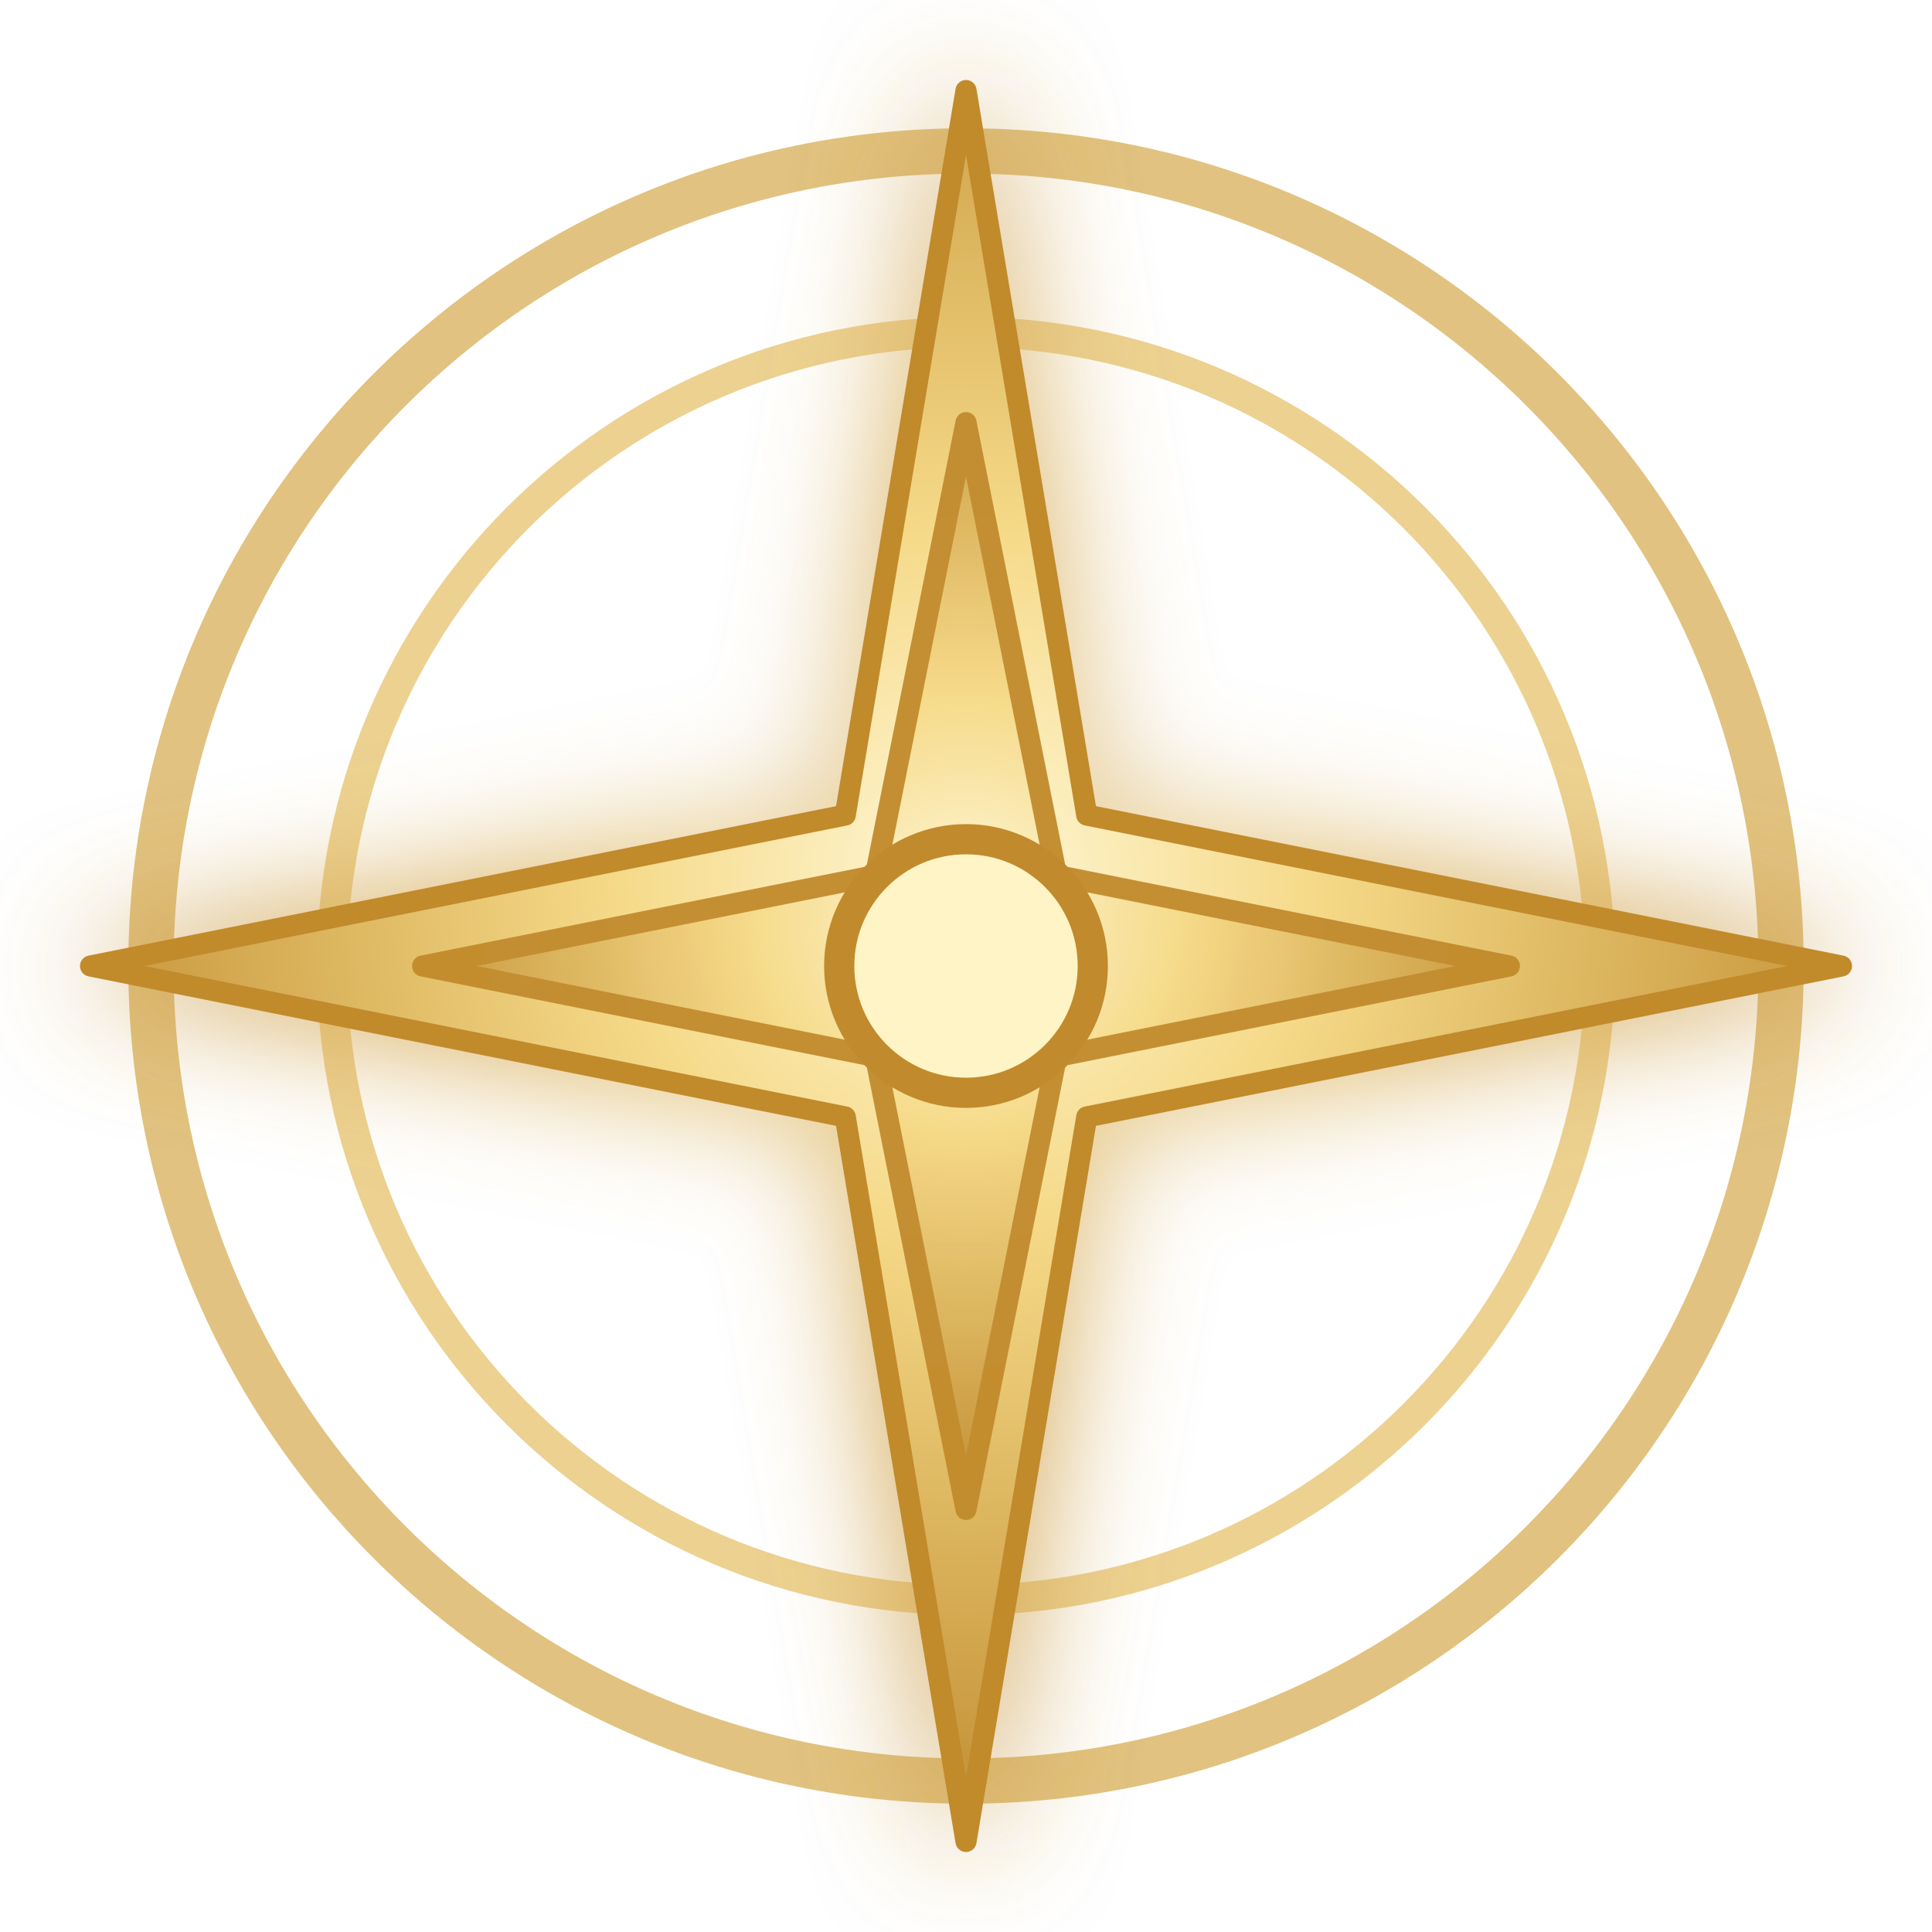
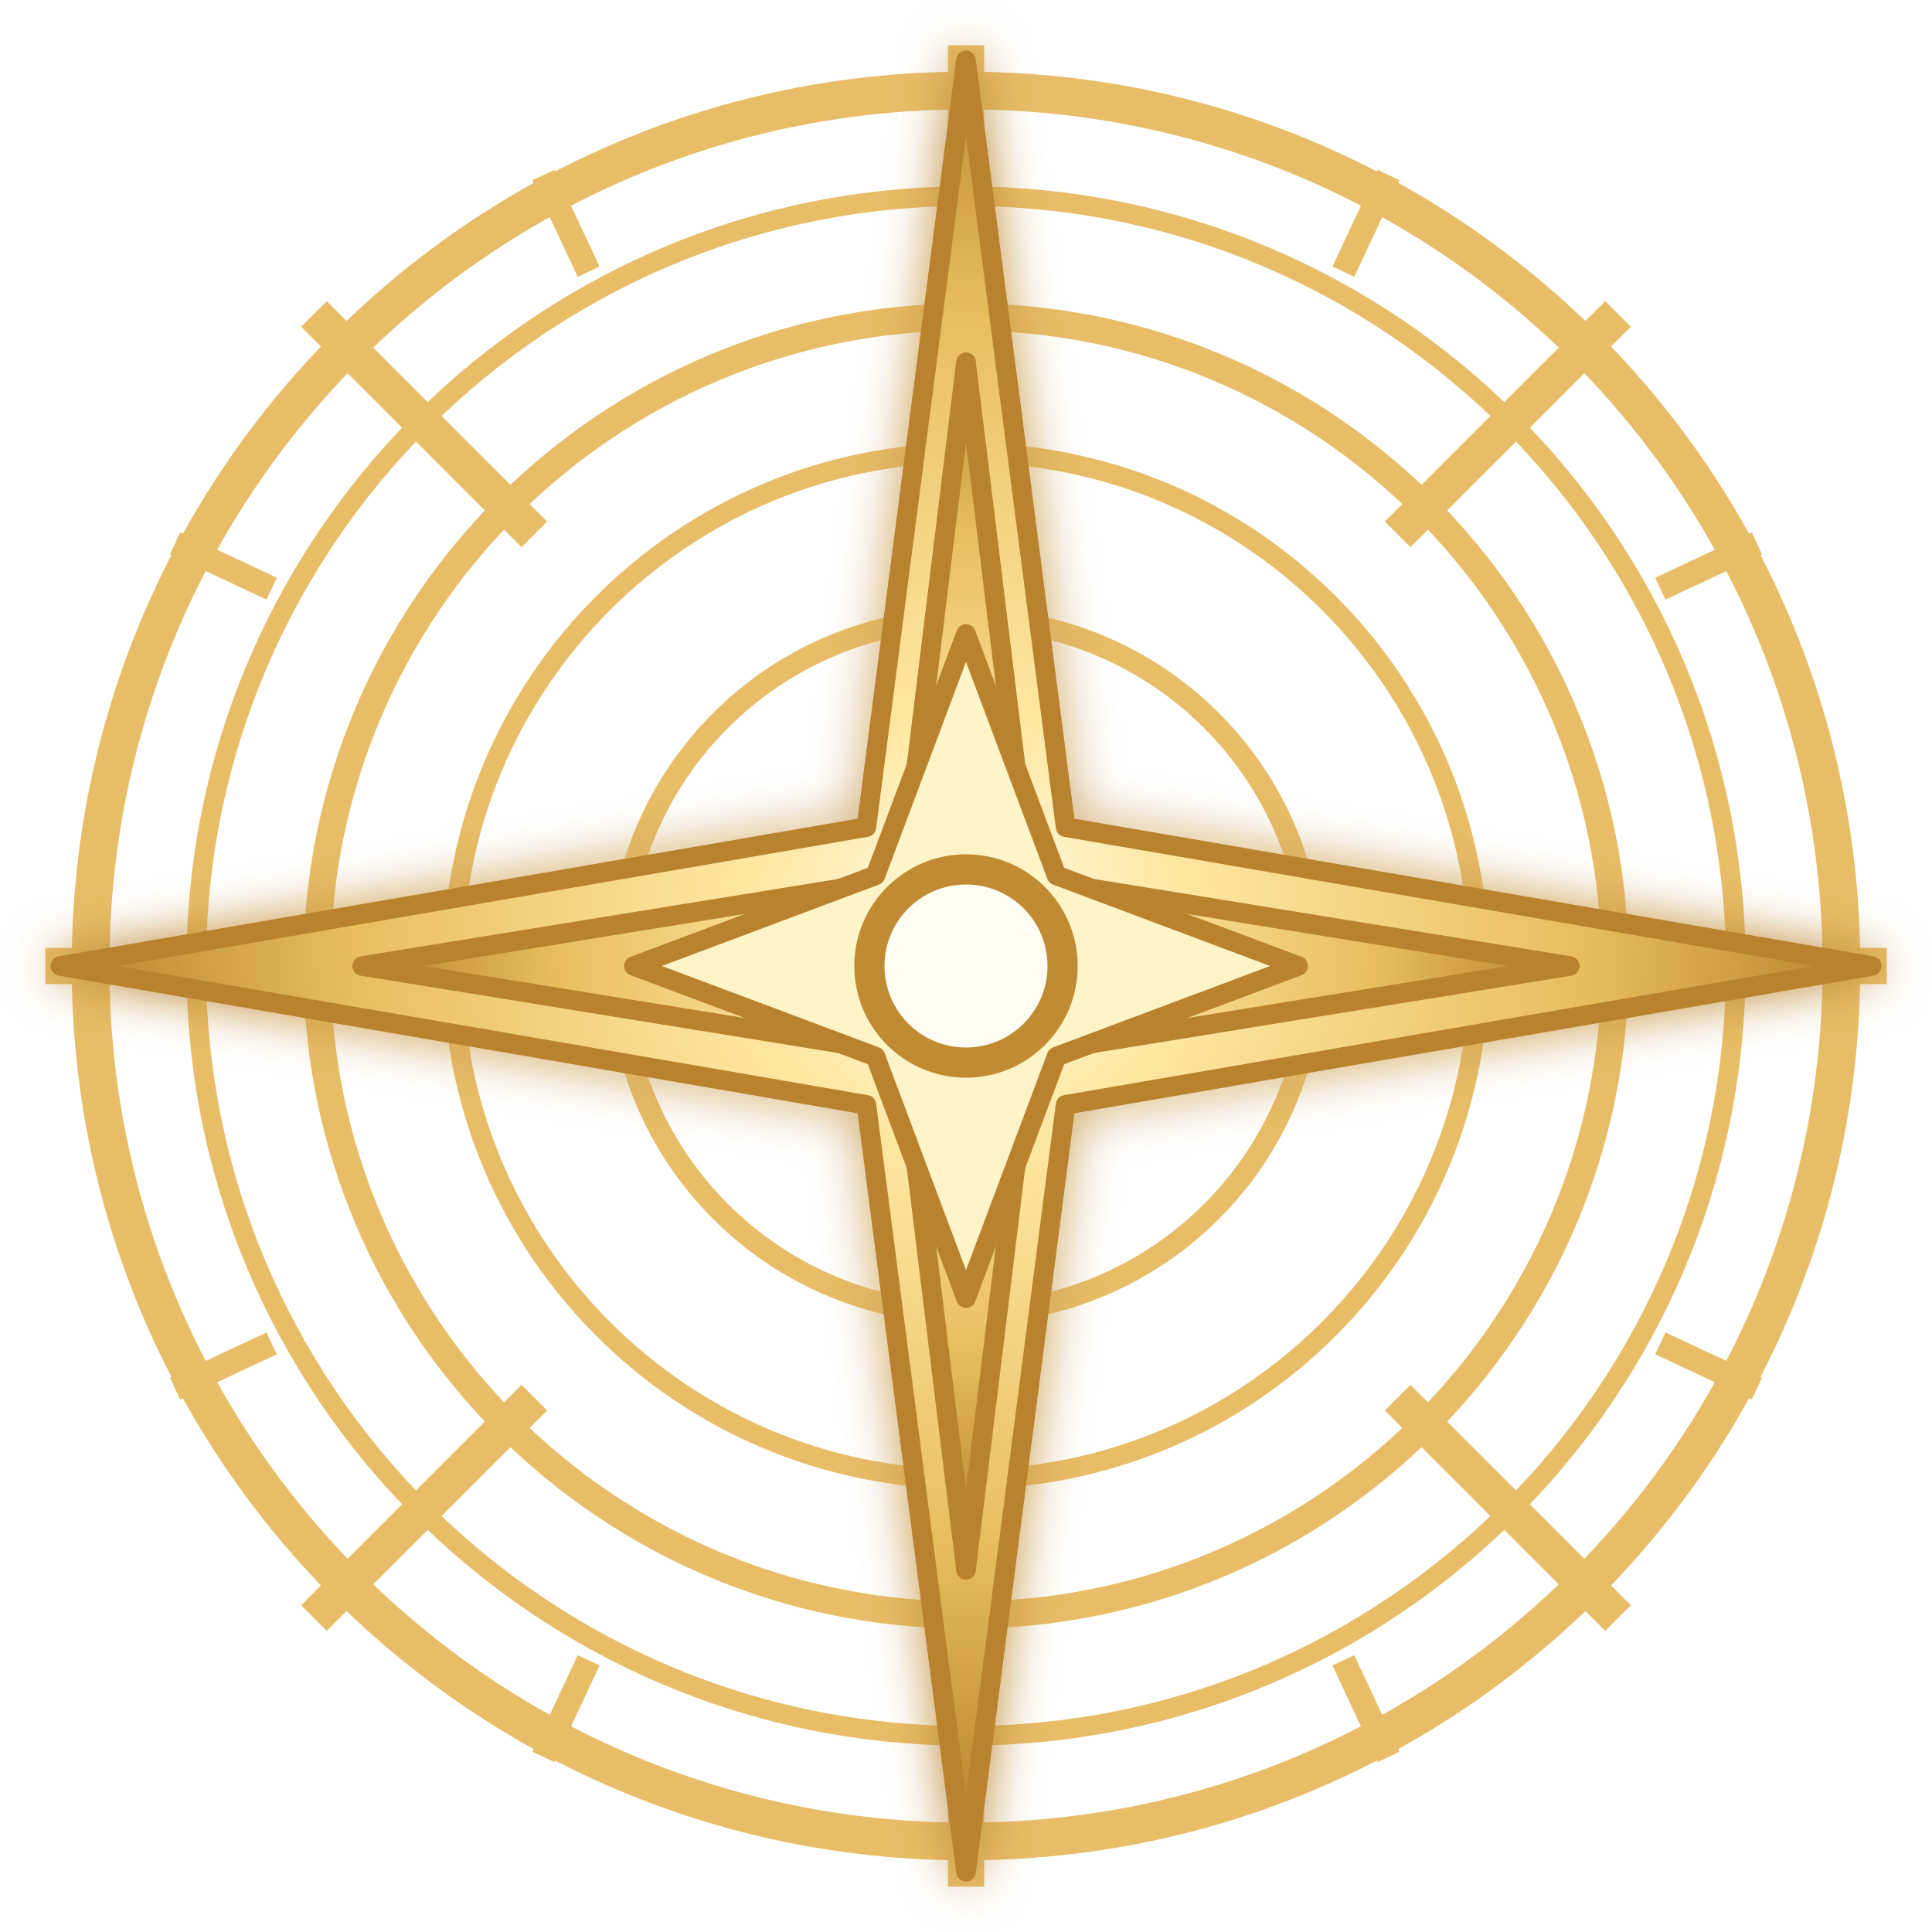
<svg xmlns="http://www.w3.org/2000/svg" viewBox="0 0 64 64">
  <defs>
-     <radialGradient id="gold" cx="50%" cy="45%" r="60%">
-       <stop offset="0" stop-color="#fff8d8" />
-       <stop offset=".34" stop-color="#f5d987" />
-       <stop offset="1" stop-color="#b98225" />
+     <radialGradient id="metal" cx="50%" cy="48%" r="55%">
+       <stop offset="0" stop-color="#fffdf0" />
+       <stop offset=".22" stop-color="#ffe7a0" />
+       <stop offset=".62" stop-color="#e8bd60" />
+       <stop offset="1" stop-color="#a96f1c" />
    </radialGradient>
-     <filter id="glow" x="-80%" y="-80%" width="260%" height="260%">
-       <feGaussianBlur stdDeviation="2.1" result="blur" />
+     <filter id="shine" x="-40%" y="-40%" width="180%" height="180%">
+       <feGaussianBlur stdDeviation=".8" result="b" />
      <feMerge>
-         <feMergeNode in="blur" />
+         <feMergeNode in="b" />
        <feMergeNode in="SourceGraphic" />
      </feMerge>
    </filter>
  </defs>
-   <circle cx="32" cy="32" r="27" fill="none" stroke="#d7ad55" stroke-width="1.5" opacity=".75" />
-   <circle cx="32" cy="32" r="21" fill="none" stroke="#e7c575" stroke-width="1" opacity=".8" />
-   <g fill="url(#gold)" stroke="#c18a2c" stroke-width=".7" stroke-linejoin="round" filter="url(#glow)">
-     <path d="M32 3 L36 27 L61 32 L36 37 L32 61 L28 37 L3 32 L28 27 Z" />
-     <path d="M32 14 L35 29 L50 32 L35 35 L32 50 L29 35 L14 32 L29 29 Z" opacity=".95" />
+   <g fill="none" stroke="#e7bd68">
+     <circle cx="32" cy="32" r="29" stroke-width="1.25" />
+     <circle cx="32" cy="32" r="25.5" stroke-width=".65" />
+     <circle cx="32" cy="32" r="21.5" stroke-width=".9" />
+     <circle cx="32" cy="32" r="17" stroke-width=".65" />
+     <circle cx="32" cy="32" r="11.5" stroke-width=".7" />
+     <path d="M32 1.5V12 M32 52V62.5 M1.5 32H12 M52 32H62.5       M10.4 10.4L17.7 17.7 M46.3 46.3L53.6 53.6       M53.6 10.4L46.3 17.7 M17.7 46.3L10.4 53.6" stroke-width="1.2" />
+     <path d="M32 4V7 M32 57V60 M4 32H7 M57 32H60       M18 5.8L19.5 9 M44.5 55L46 58.2       M58.2 18L55 19.5 M9 44.5L5.8 46       M46 5.8L44.5 9 M19.5 55L18 58.2       M5.8 18L9 19.5 M55 44.5L58.2 46" stroke-width=".8" />
  </g>
-   <circle cx="32" cy="32" r="4.2" fill="#fff4c5" stroke="#c18a2c" stroke-width="1" />
+   <g filter="url(#shine)" fill="url(#metal)" stroke="#b9822e" stroke-width=".65" stroke-linejoin="round">
+     <path d="M32 2 L35.3 27.4 L62 32 L35.3 36.6 L32 62 L28.7 36.6 L2 32 L28.7 27.4 Z" />
+     <path d="M32 12 L34.1 29.1 L52 32 L34.1 34.9 L32 52 L29.9 34.9 L12 32 L29.9 29.1 Z" />
+     <path d="M32 21 L35 29 L43 32 L35 35 L32 43 L29 35 L21 32 L29 29 Z" fill="#fff4c8" />
+   </g>
+   <circle cx="32" cy="32" r="3.2" fill="#fffdf2" stroke="#c18b34" stroke-width="1" />
</svg>
